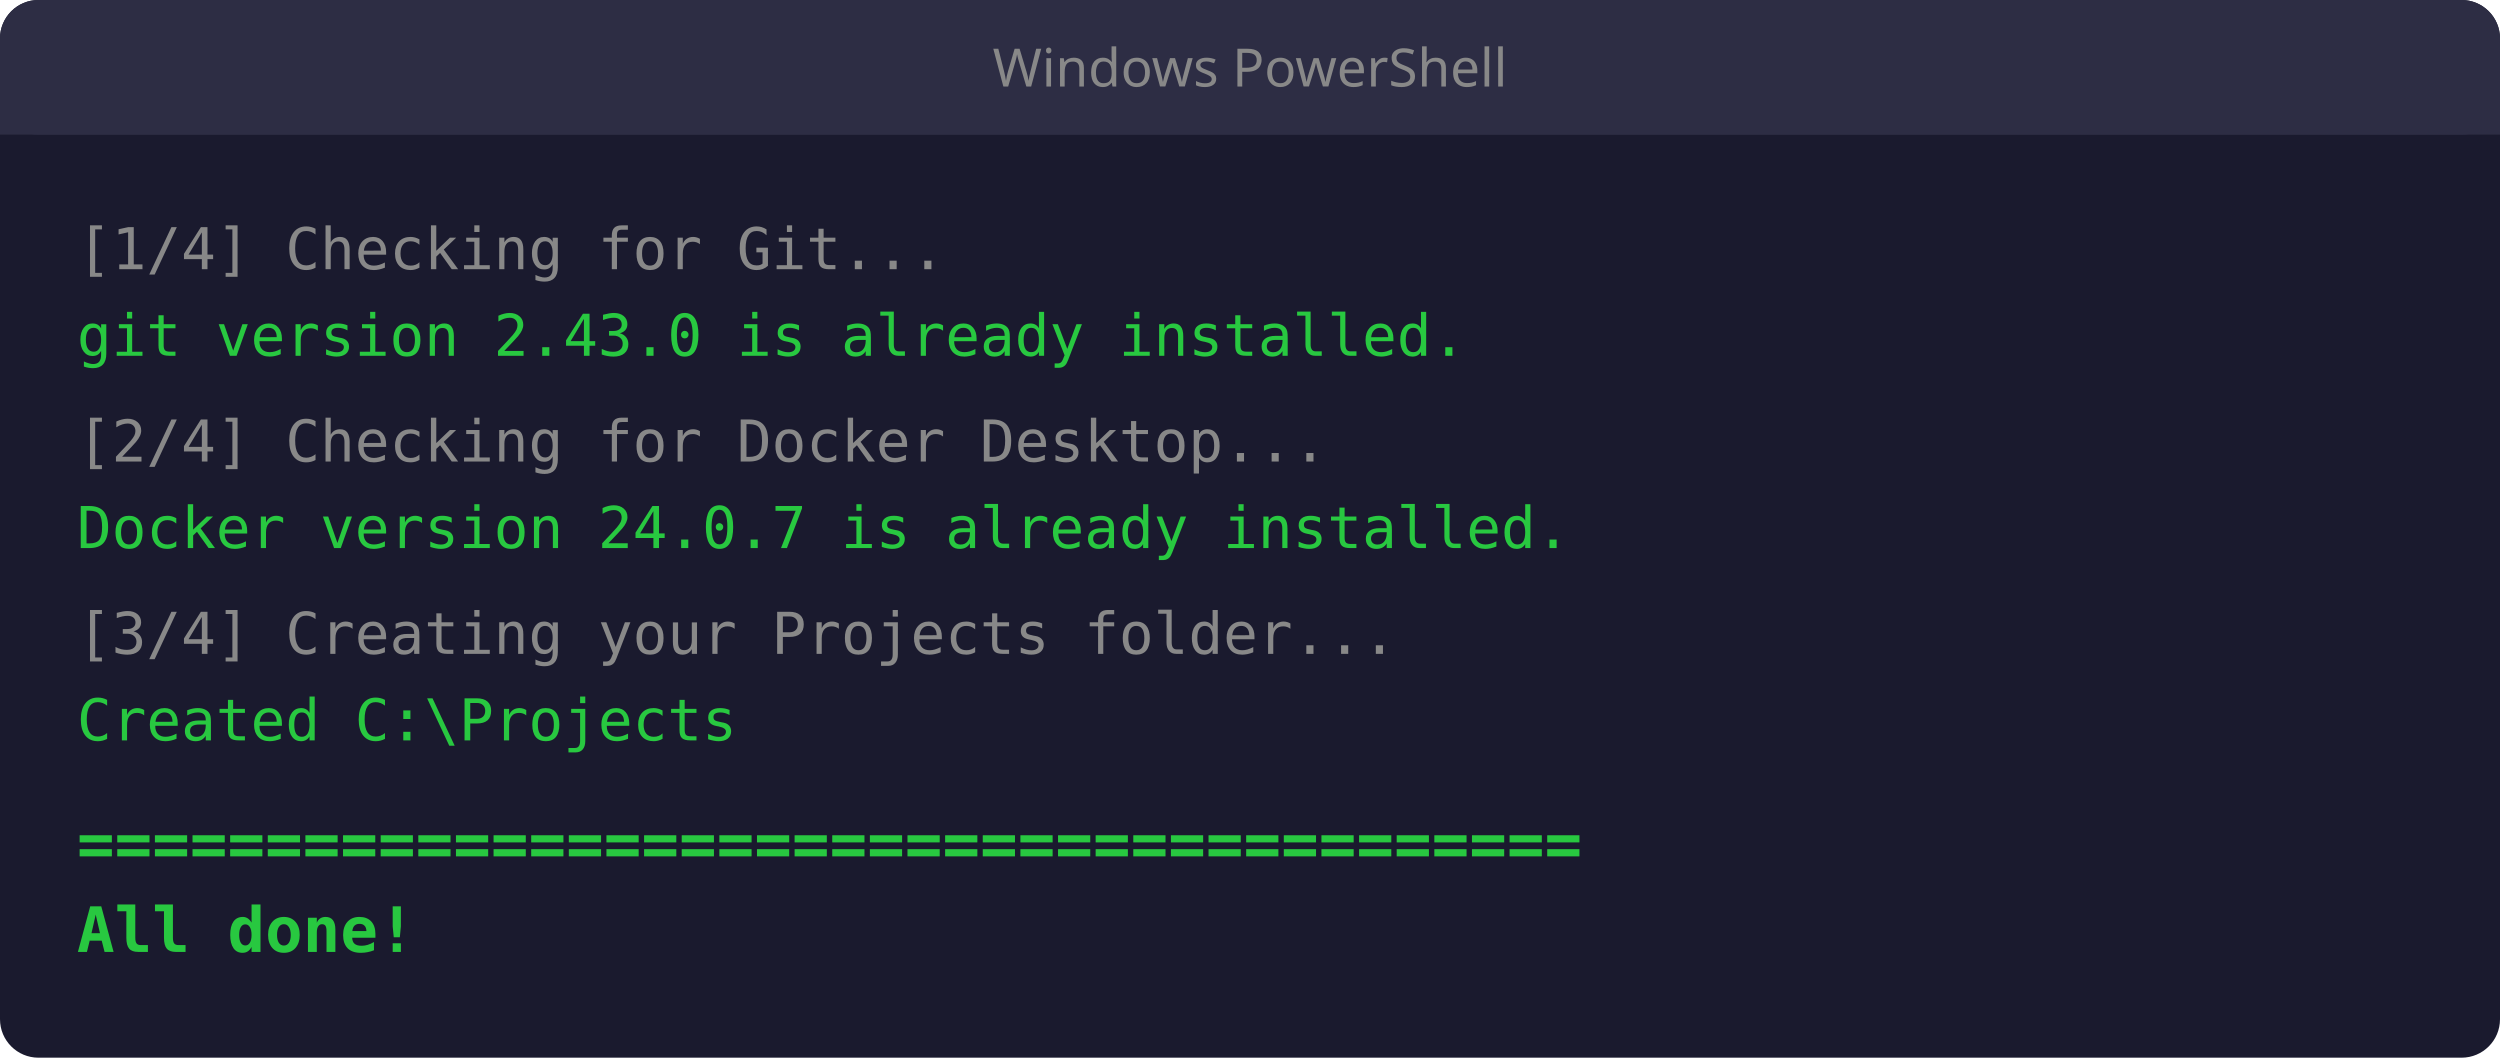
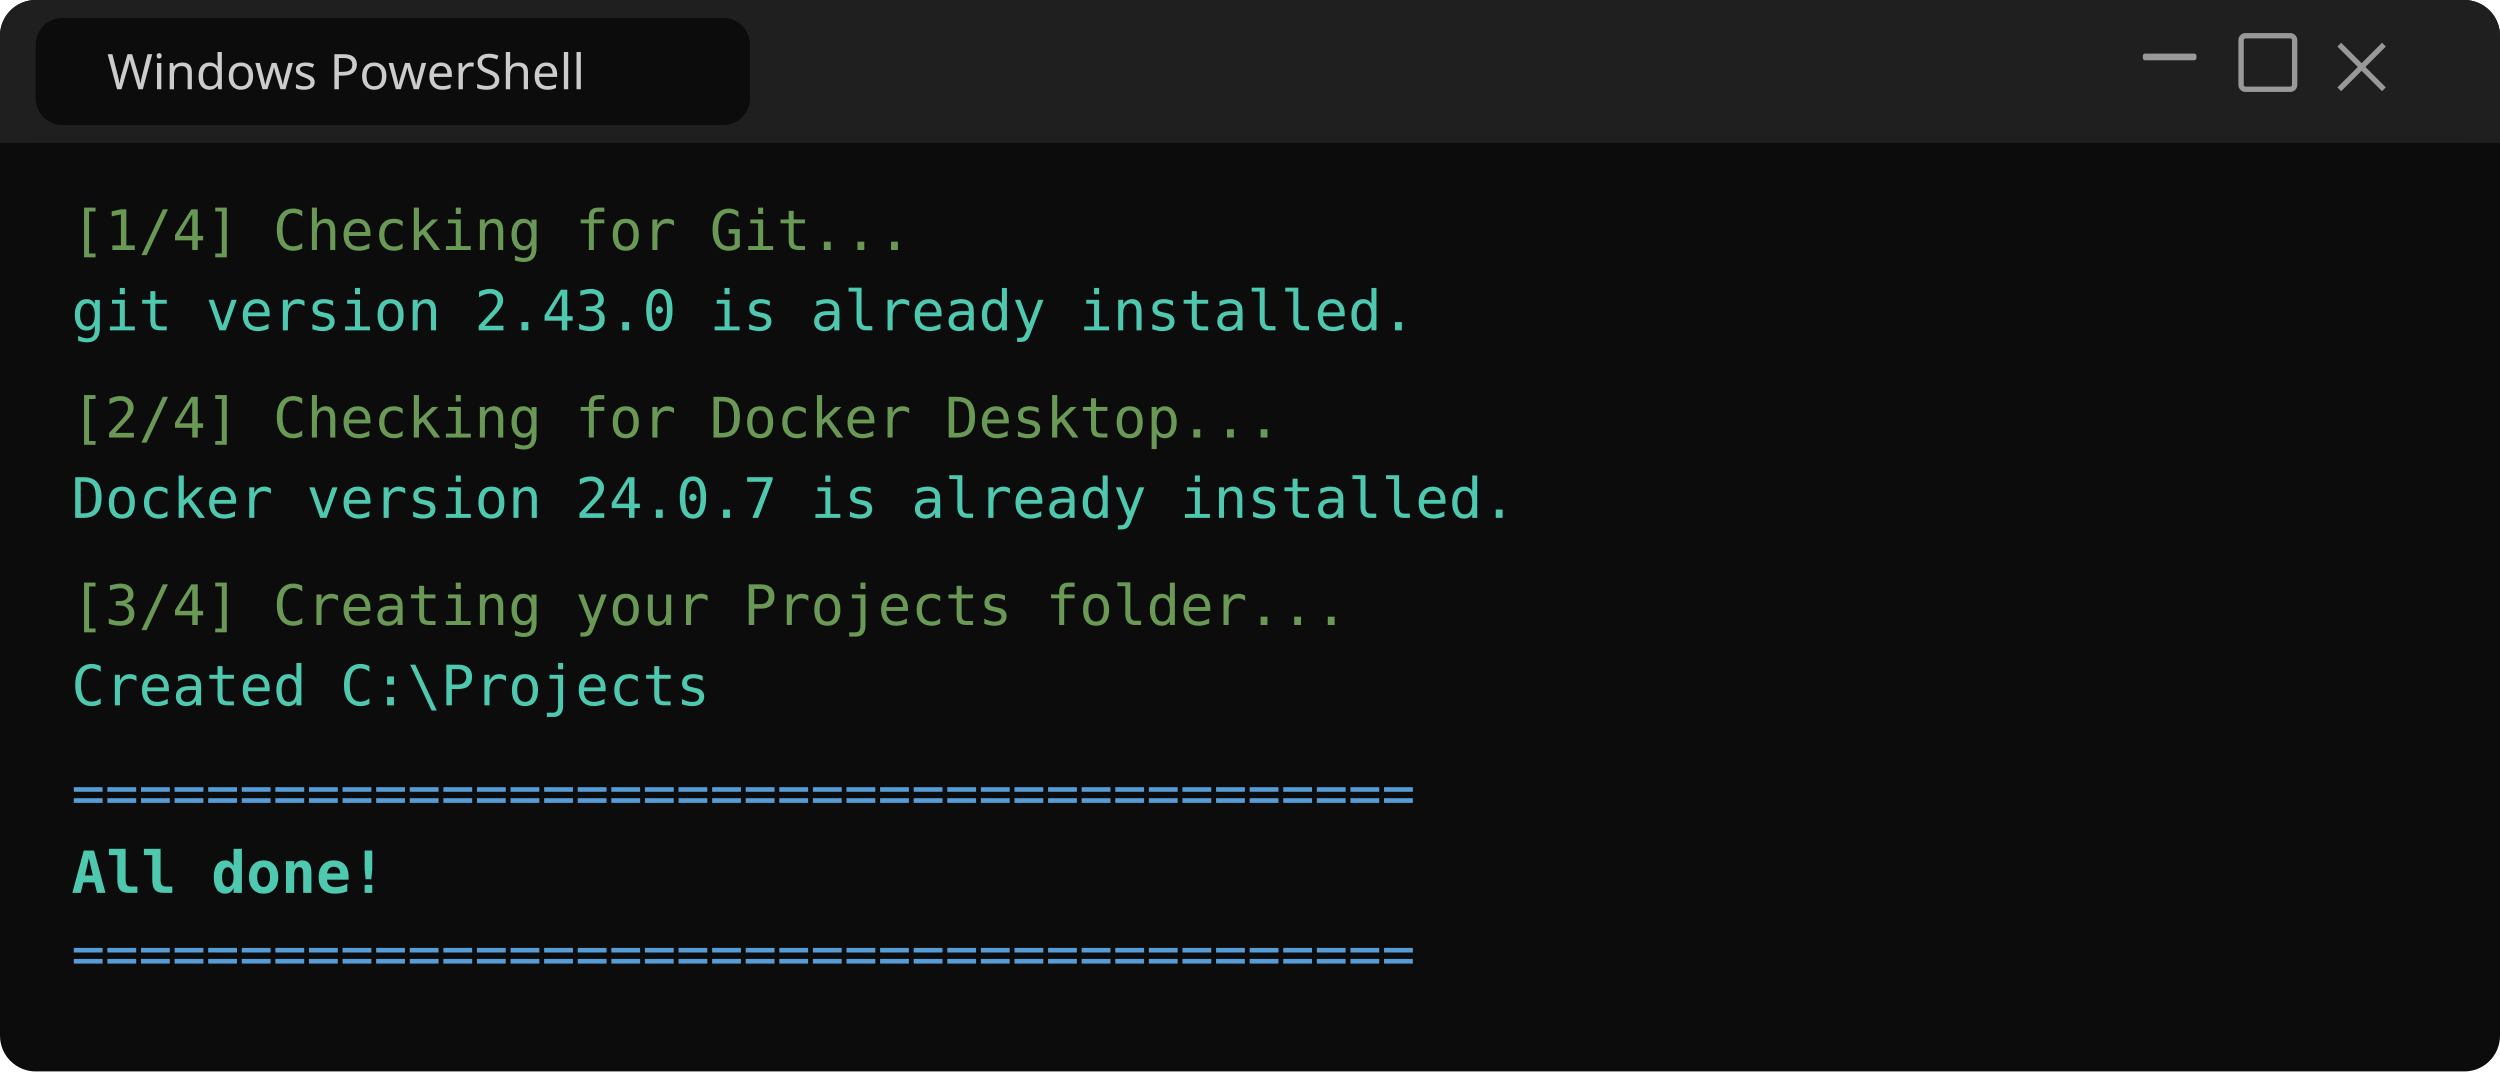
- <svg xmlns="http://www.w3.org/2000/svg" viewBox="0 0 520 220">
-   <rect width="520" height="220" rx="8" fill="#1a1a2e" />
-   <rect width="520" height="28" rx="8" fill="#2d2d44" />
-   <rect y="20" width="520" height="8" fill="#2d2d44" />
-   <text x="260" y="18" text-anchor="middle" font-family="Segoe UI, sans-serif" font-size="11" fill="#888">Windows PowerShell</text>
-   <text x="16" y="56" font-family="Cascadia Code, Consolas, monospace" font-size="12" fill="#888">[1/4] Checking for Git...</text>
-   <text x="16" y="74" font-family="Cascadia Code, Consolas, monospace" font-size="12" fill="#28c840">  git version 2.43.0 is already installed.</text>
-   <text x="16" y="96" font-family="Cascadia Code, Consolas, monospace" font-size="12" fill="#888">[2/4] Checking for Docker Desktop...</text>
-   <text x="16" y="114" font-family="Cascadia Code, Consolas, monospace" font-size="12" fill="#28c840">  Docker version 24.0.7 is already installed.</text>
-   <text x="16" y="136" font-family="Cascadia Code, Consolas, monospace" font-size="12" fill="#888">[3/4] Creating your Projects folder...</text>
-   <text x="16" y="154" font-family="Cascadia Code, Consolas, monospace" font-size="12" fill="#28c840">  Created C:\Projects</text>
-   <text x="16" y="180" font-family="Cascadia Code, Consolas, monospace" font-size="13" fill="#28c840" font-weight="bold">========================================</text>
-   <text x="16" y="198" font-family="Cascadia Code, Consolas, monospace" font-size="13" fill="#28c840" font-weight="bold">  All done!</text>
+ <svg xmlns="http://www.w3.org/2000/svg" viewBox="0 0 560 240">
+   <rect width="560" height="240" rx="8" fill="#0c0c0c" />
+   <rect width="560" height="32" rx="8" fill="#1f1f1f" />
+   <rect y="24" width="560" height="8" fill="#1f1f1f" />
+   <rect x="8" y="4" width="160" height="24" rx="6" fill="#0c0c0c" />
+   <text x="24" y="20" font-family="Segoe UI, sans-serif" font-size="11" fill="#ccc">Windows PowerShell</text>
+   <rect x="480" y="12" width="12" height="1.5" rx="0.5" fill="#999" />
+   <rect x="502" y="8" width="12" height="12" rx="1" fill="none" stroke="#999" stroke-width="1.2" />
+   <line x1="524" y1="10" x2="534" y2="20" stroke="#999" stroke-width="1.2" />
+   <line x1="534" y1="10" x2="524" y2="20" stroke="#999" stroke-width="1.2" />
+   <text x="16" y="56" font-family="Cascadia Mono, Consolas, monospace" font-size="12.5" fill="#6a9955">[1/4] Checking for Git...</text>
+   <text x="16" y="74" font-family="Cascadia Mono, Consolas, monospace" font-size="12.5" fill="#4ec9b0">  git version 2.43.0 is already installed.</text>
+   <text x="16" y="98" font-family="Cascadia Mono, Consolas, monospace" font-size="12.5" fill="#6a9955">[2/4] Checking for Docker Desktop...</text>
+   <text x="16" y="116" font-family="Cascadia Mono, Consolas, monospace" font-size="12.5" fill="#4ec9b0">  Docker version 24.0.7 is already installed.</text>
+   <text x="16" y="140" font-family="Cascadia Mono, Consolas, monospace" font-size="12.5" fill="#6a9955">[3/4] Creating your Projects folder...</text>
+   <text x="16" y="158" font-family="Cascadia Mono, Consolas, monospace" font-size="12.5" fill="#4ec9b0">  Created C:\Projects</text>
+   <text x="16" y="182" font-family="Cascadia Mono, Consolas, monospace" font-size="12.5" fill="#569cd6">========================================</text>
+   <text x="16" y="200" font-family="Cascadia Mono, Consolas, monospace" font-size="13" fill="#4ec9b0" font-weight="bold">  All done!</text>
+   <text x="16" y="218" font-family="Cascadia Mono, Consolas, monospace" font-size="12.5" fill="#569cd6">========================================</text>
</svg>
